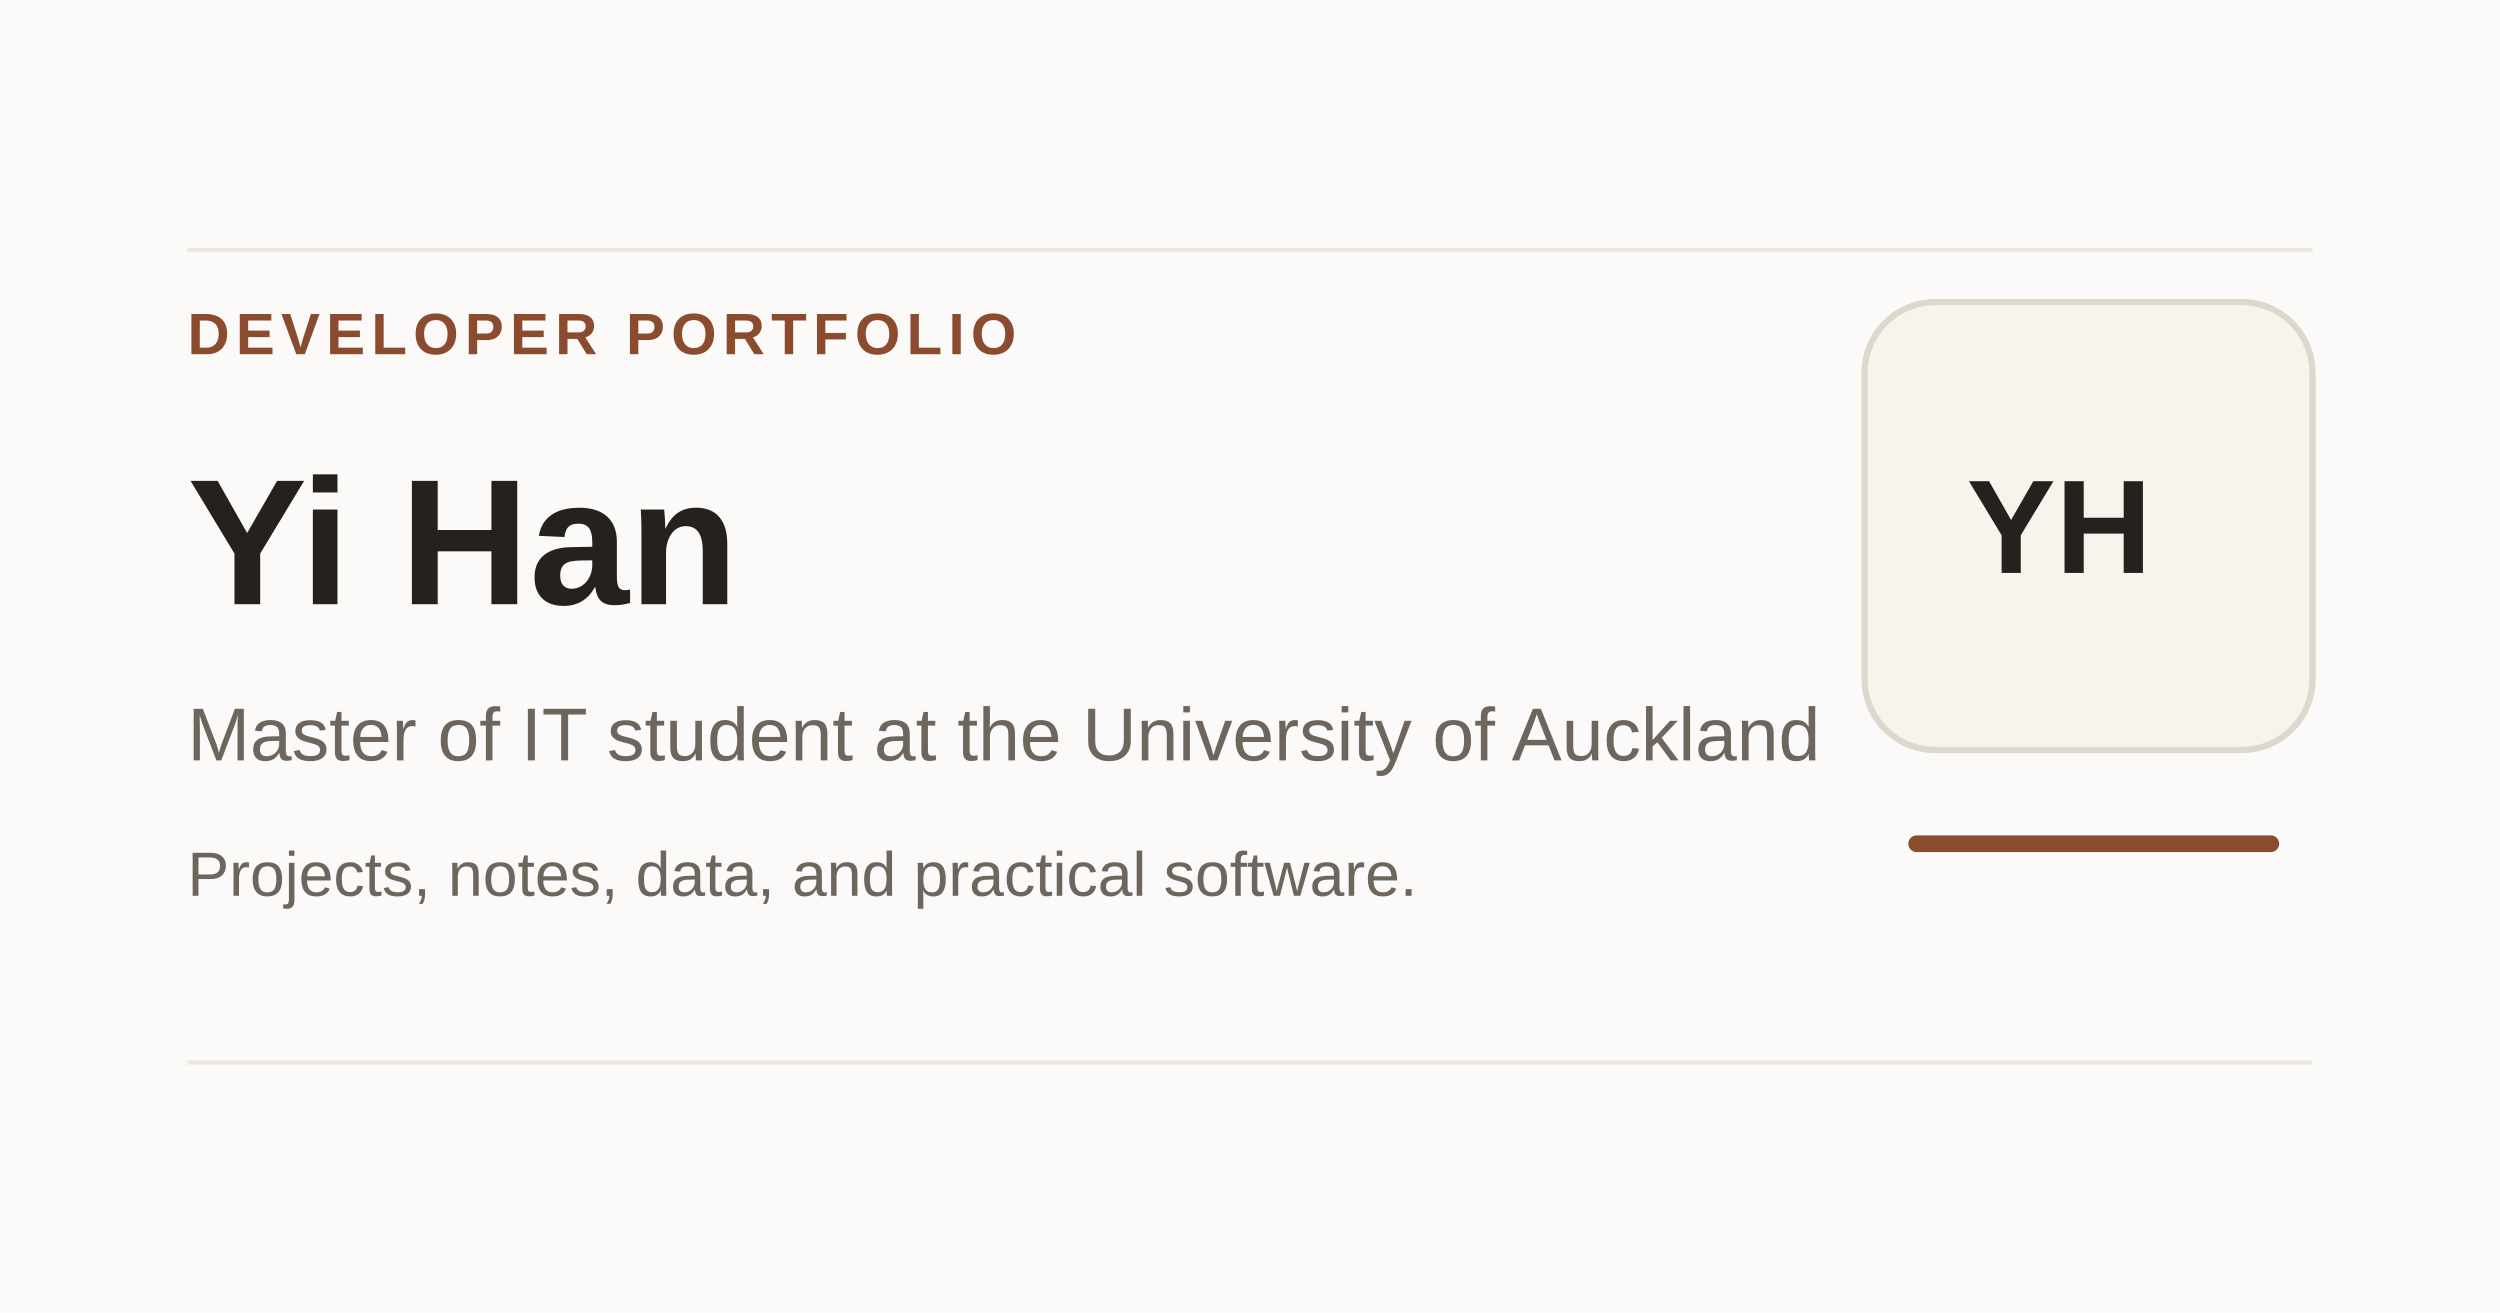
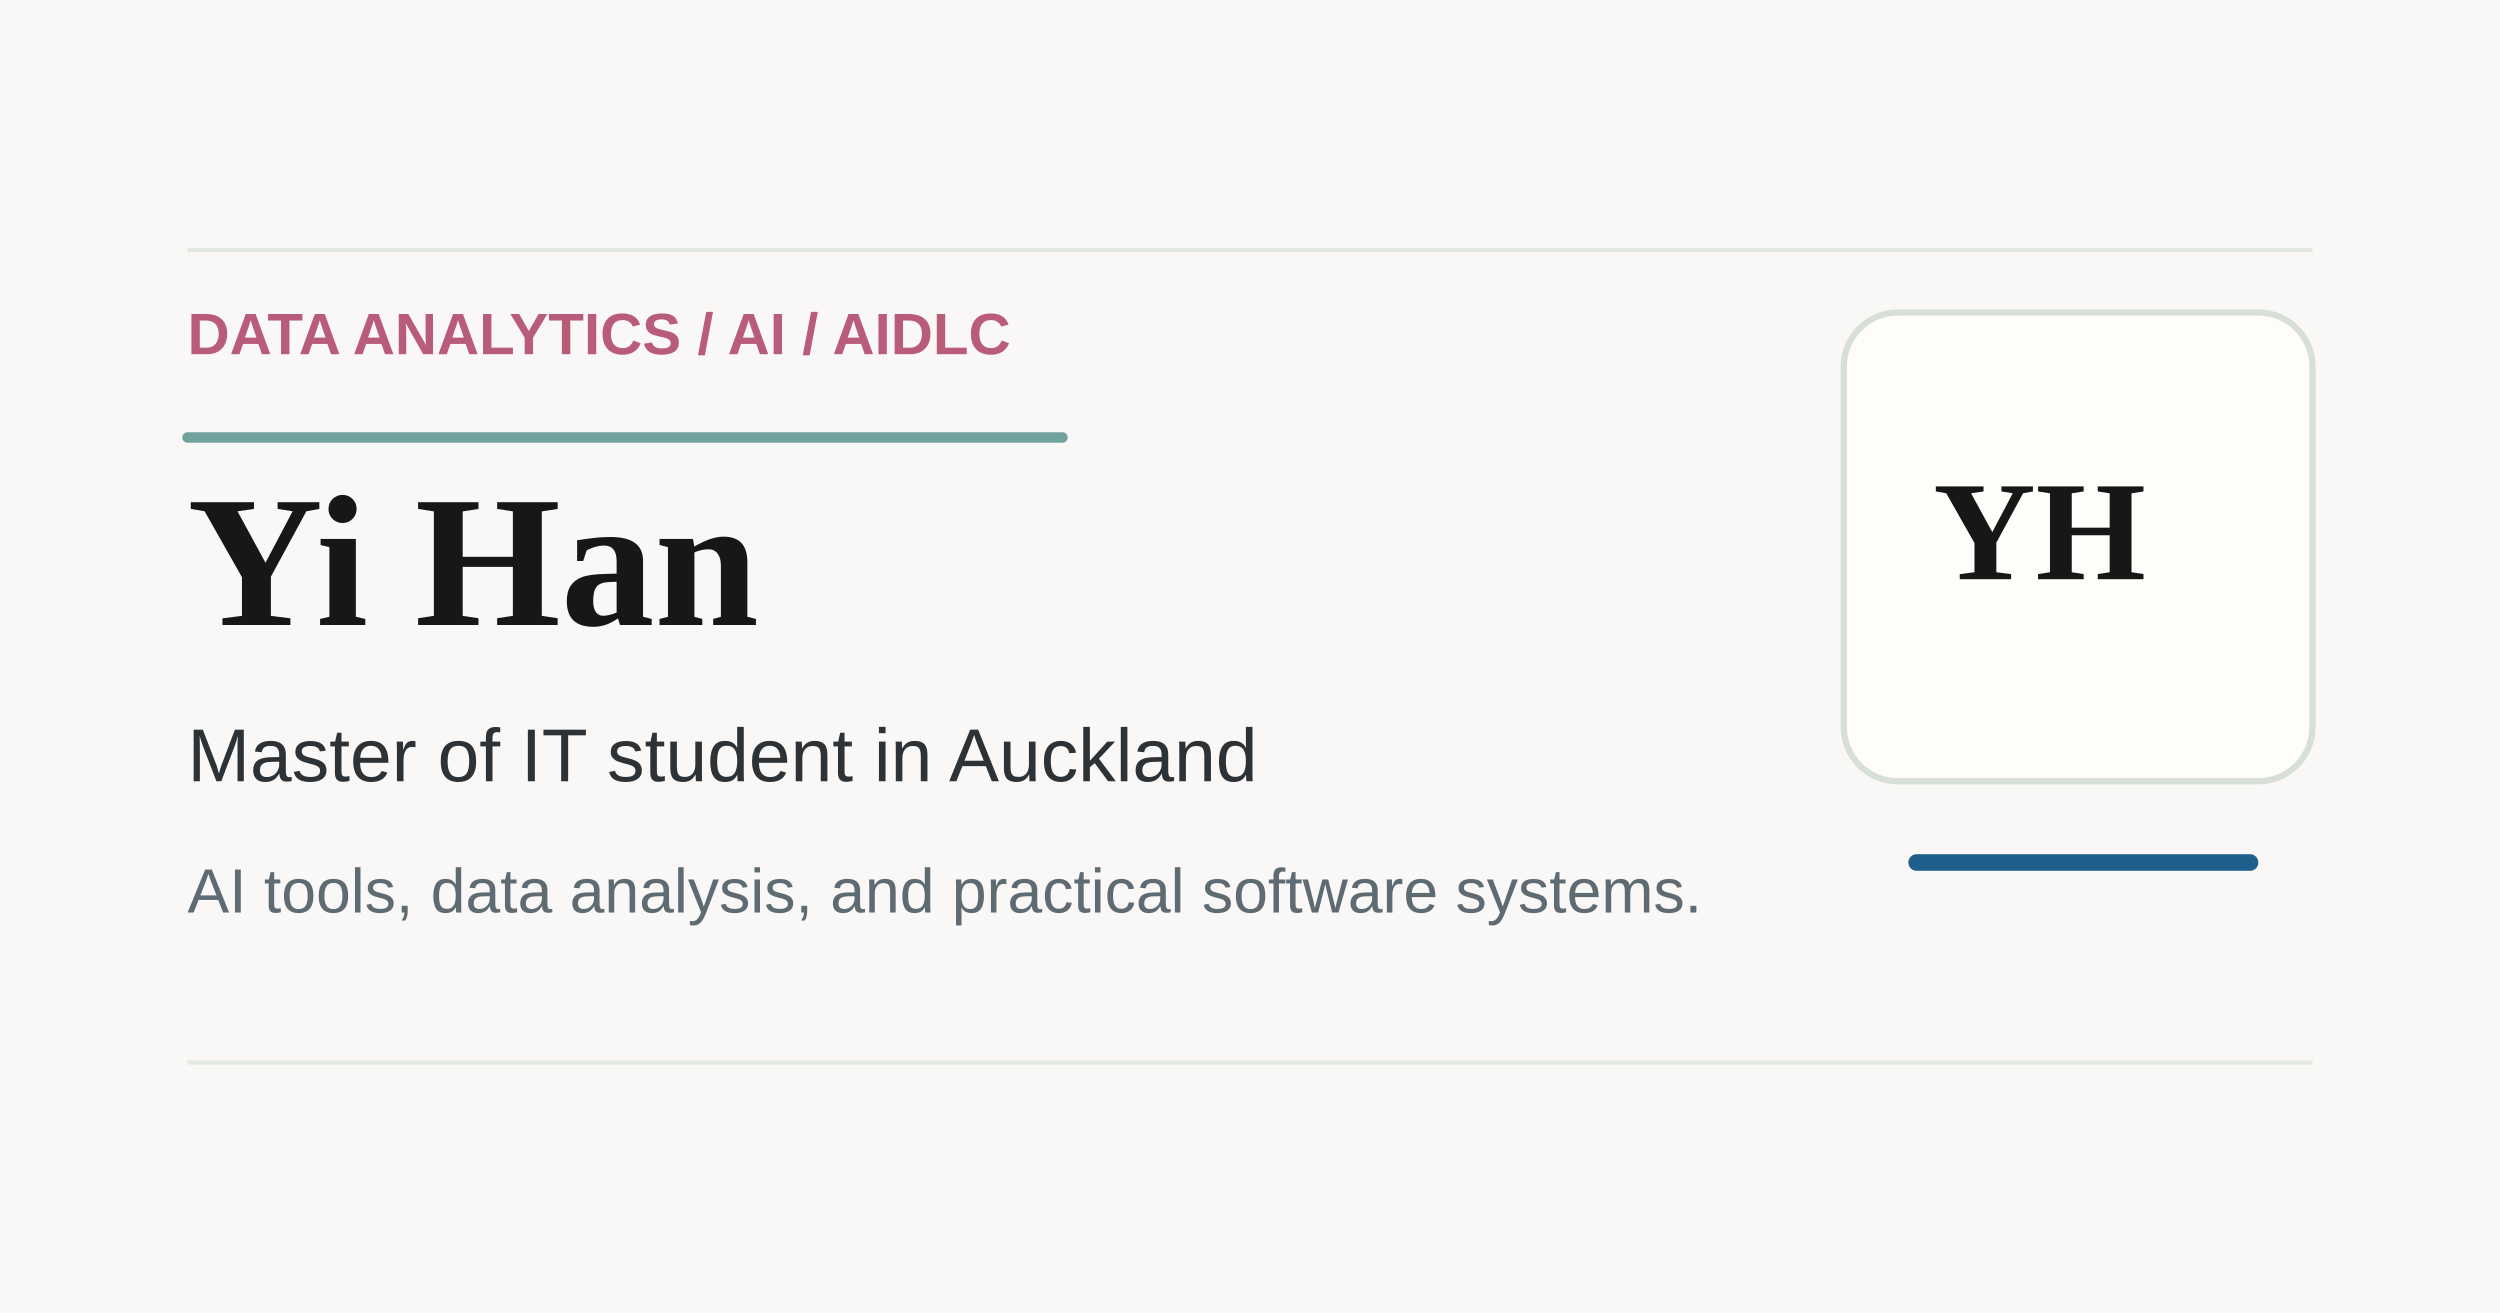
- <svg xmlns="http://www.w3.org/2000/svg" width="1200" height="630" viewBox="0 0 1200 630" role="img" aria-label="Yi Han developer portfolio social preview">
-   <rect width="1200" height="630" fill="#fbfaf8" />
-   <path d="M0 0h1200v630H0z" fill="#fbfaf8" />
-   <g opacity="0.55">
-     <path d="M90 120h1020" stroke="#ded7cd" stroke-width="2" />
-     <path d="M90 510h1020" stroke="#ded7cd" stroke-width="2" />
+ <svg xmlns="http://www.w3.org/2000/svg" width="1200" height="630" viewBox="0 0 1200 630" role="img" aria-label="Yi Han data analytics and AI portfolio social preview">
+   <rect width="1200" height="630" fill="#faf8f6" />
+   <path d="M0 0h1200v630H0z" fill="#faf8f6" />
+   <g opacity="0.65">
+     <path d="M90 120h1020" stroke="#d8dfd8" stroke-width="2" />
+     <path d="M90 510h1020" stroke="#d8dfd8" stroke-width="2" />
+     <path d="M90 210h420" stroke="#28736d" stroke-width="5" stroke-linecap="round" />
  </g>
-   <text x="90" y="170" fill="#8b4b2f" font-family="Arial, sans-serif" font-size="28" font-weight="700" letter-spacing="3">DEVELOPER PORTFOLIO</text>
-   <text x="90" y="290" fill="#25211d" font-family="Arial, sans-serif" font-size="86" font-weight="700">Yi Han</text>
-   <text x="90" y="365" fill="#6e665c" font-family="Arial, sans-serif" font-size="36">Master of IT student at the University of Auckland</text>
-   <text x="90" y="430" fill="#6e665c" font-family="Arial, sans-serif" font-size="30">Projects, notes, data, and practical software.</text>
-   <rect x="895" y="145" width="215" height="215" rx="34" fill="#f7f3ed" stroke="#ded7cd" stroke-width="3" />
-   <text x="944" y="275" fill="#25211d" font-family="Arial, sans-serif" font-size="64" font-weight="700">YH</text>
-   <path d="M920 405h170" stroke="#8b4b2f" stroke-width="8" stroke-linecap="round" />
+   <text x="90" y="170" fill="#b85c7a" font-family="Arial, sans-serif" font-size="28" font-weight="700">DATA ANALYTICS / AI / AIDLC</text>
+   <text x="90" y="300" fill="#171717" font-family="Georgia, 'Times New Roman', serif" font-size="90" font-weight="700">Yi Han</text>
+   <text x="90" y="375" fill="#2d3237" font-family="Arial, sans-serif" font-size="36">Master of IT student in Auckland</text>
+   <text x="90" y="438" fill="#5f6b72" font-family="Arial, sans-serif" font-size="30">AI tools, data analysis, and practical software systems.</text>
+   <rect x="885" y="150" width="225" height="225" rx="26" fill="#fffdf9" stroke="#d8dfd8" stroke-width="3" />
+   <text x="928" y="278" fill="#171717" font-family="Georgia, 'Times New Roman', serif" font-size="68" font-weight="700">YH</text>
+   <path d="M920 414h160" stroke="#1f5f8b" stroke-width="8" stroke-linecap="round" />
</svg>
